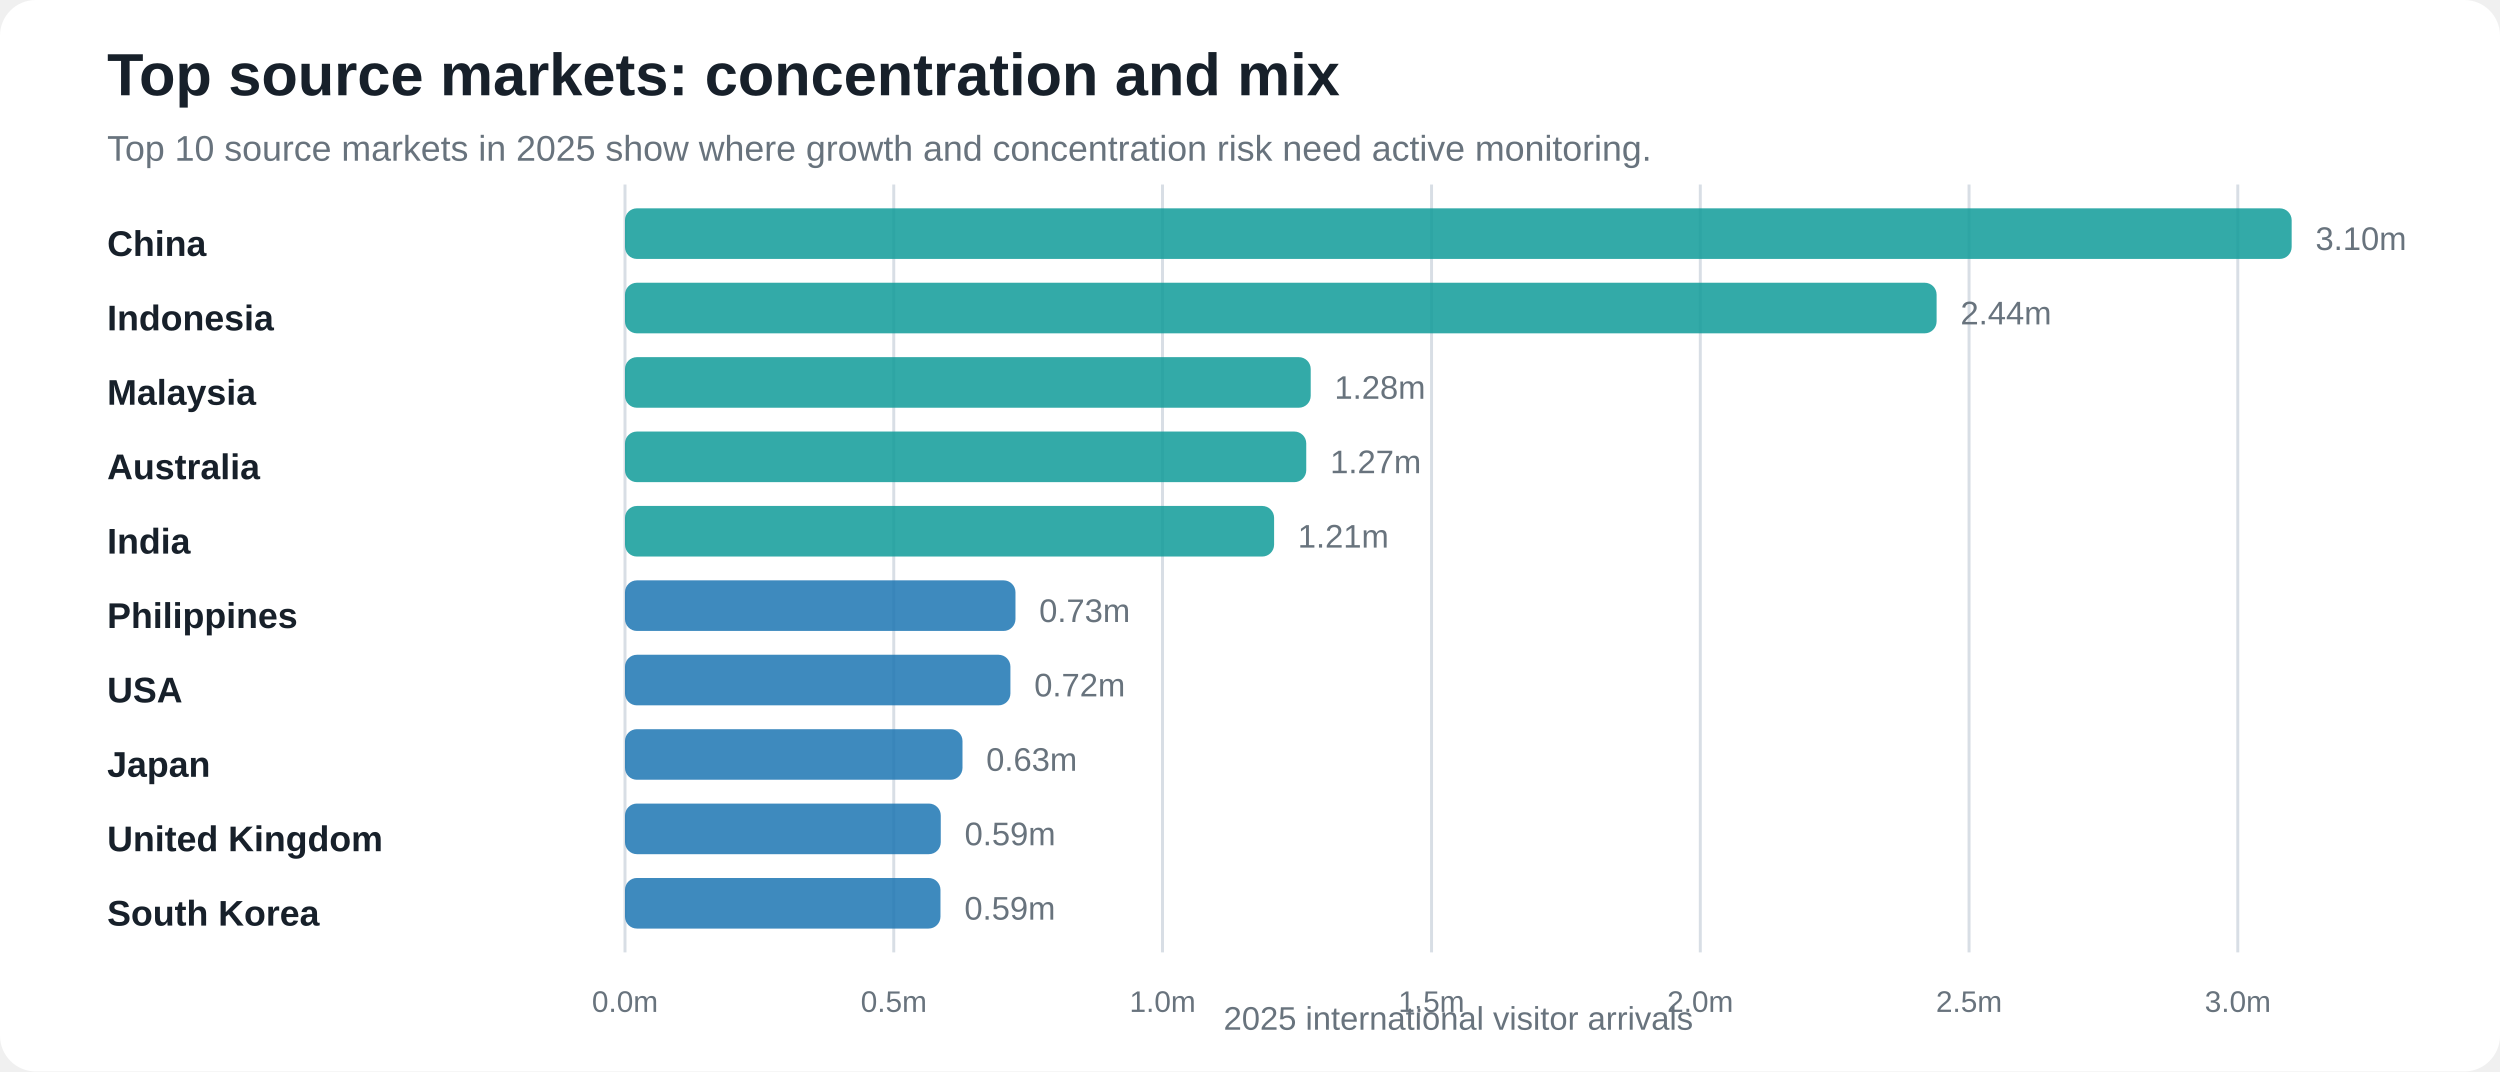
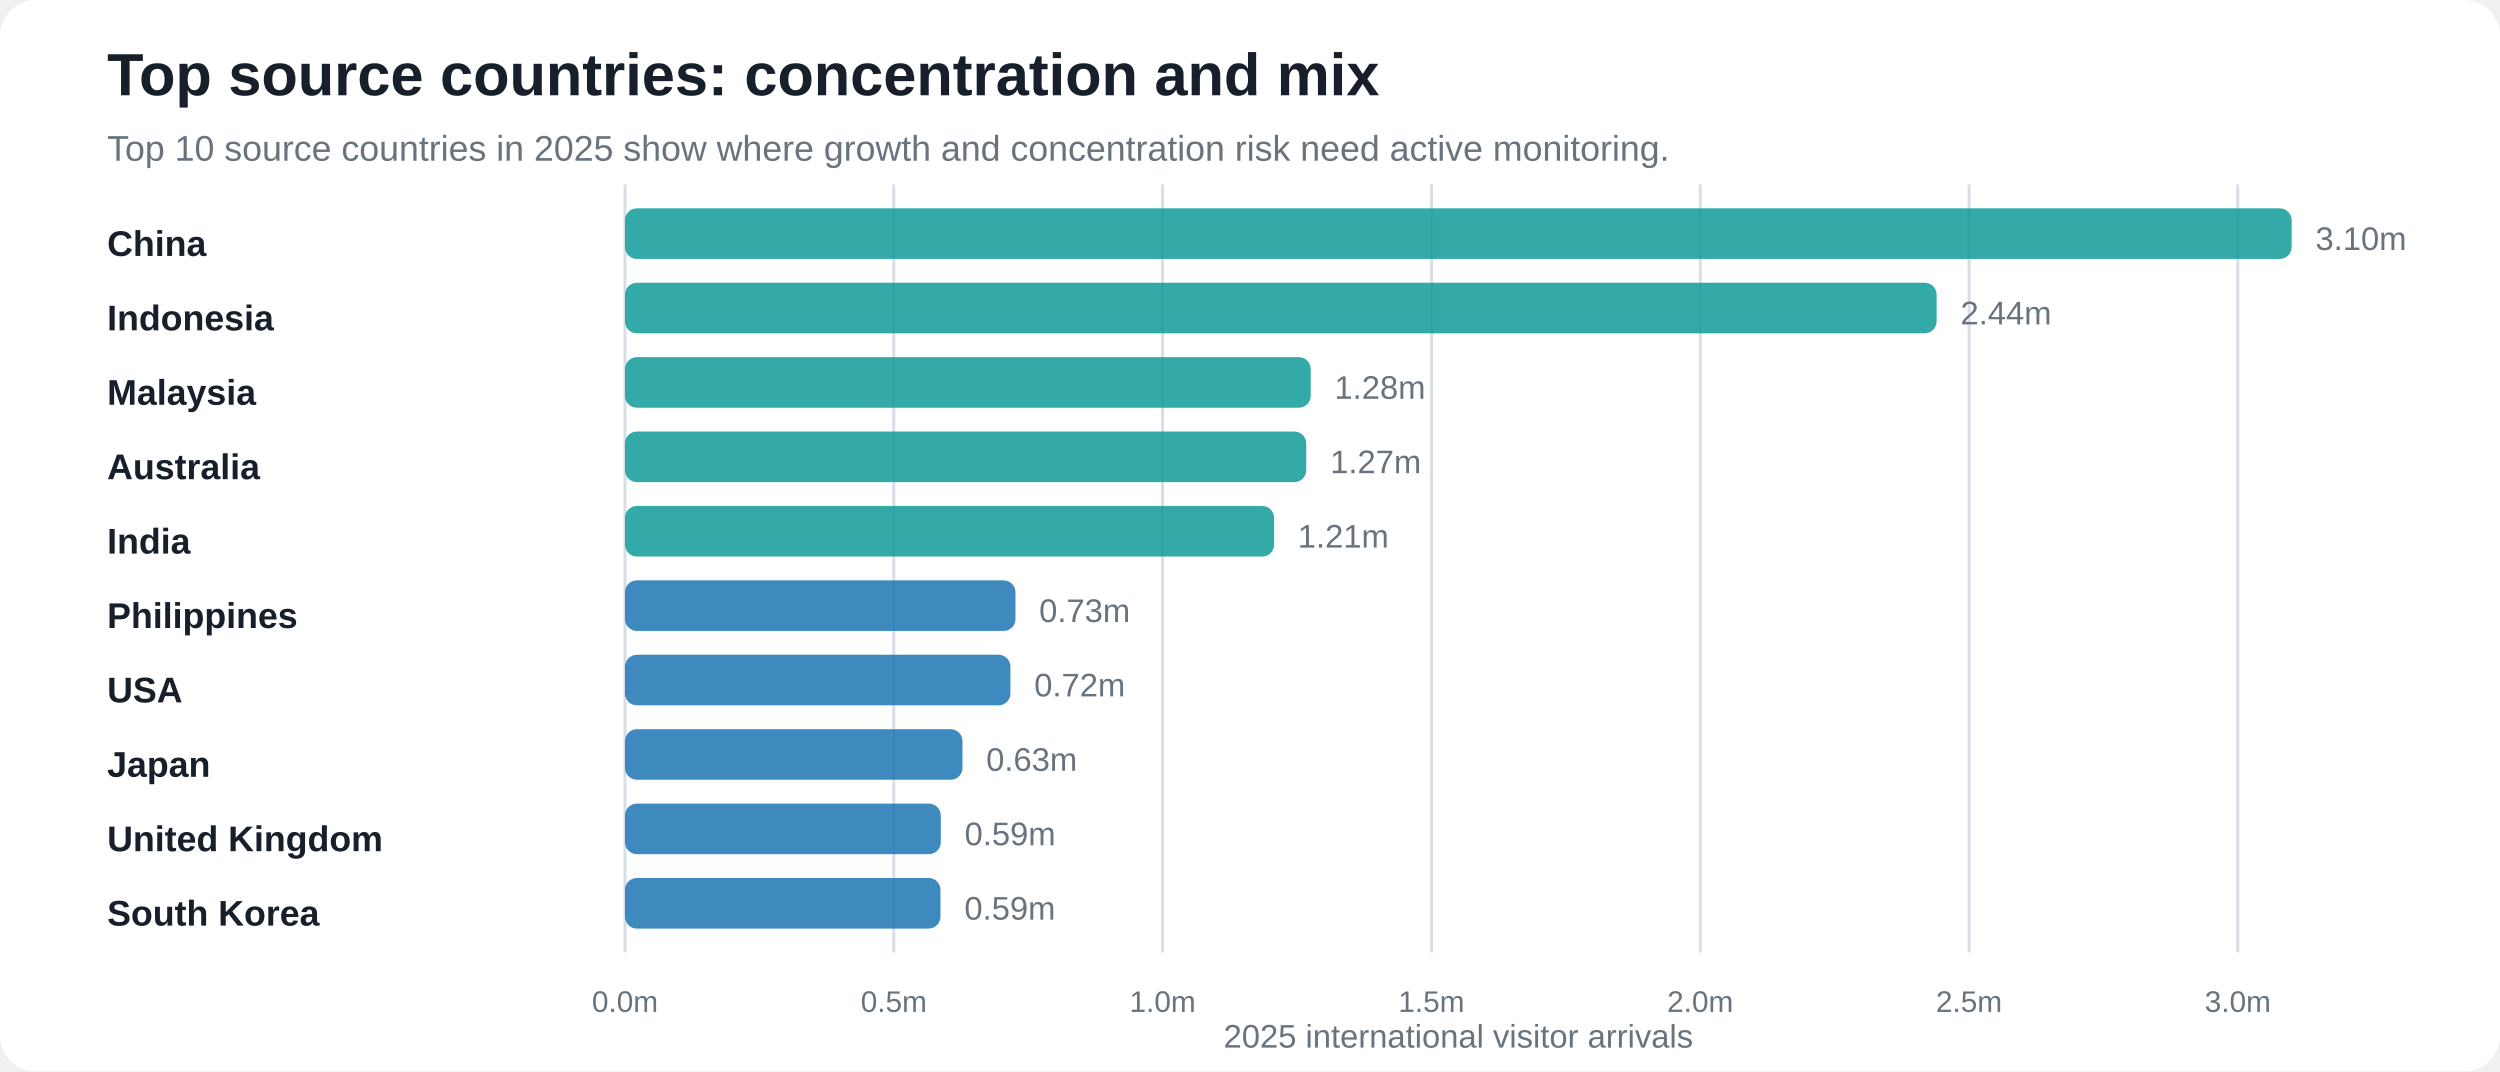
<svg xmlns="http://www.w3.org/2000/svg" viewBox="0 0 840 360" role="img">
  <rect width="840" height="360" rx="12" fill="#ffffff" />
-   <text x="36" y="32" font-family="Arial, sans-serif" font-size="20" font-weight="700" fill="#17202a" text-anchor="start">Top source markets: concentration and mix</text>
-   <text x="36" y="54" font-family="Arial, sans-serif" font-size="12" font-weight="400" fill="#68737d" text-anchor="start">Top 10 source markets in 2025 show where growth and concentration risk need active monitoring.</text>
+   <text x="36" y="32" font-family="Arial, sans-serif" font-size="20" font-weight="700" fill="#17202a" text-anchor="start">Top source countries: concentration and mix</text>
+   <text x="36" y="54" font-family="Arial, sans-serif" font-size="12" font-weight="400" fill="#68737d" text-anchor="start">Top 10 source countries in 2025 show where growth and concentration risk need active monitoring.</text>
  <line x1="210.0" y1="62" x2="210.0" y2="320" stroke="#d8dee5" stroke-width="1" />
  <text x="210.0" y="340" font-family="Arial, sans-serif" font-size="10" font-weight="400" fill="#68737d" text-anchor="middle">0.0m</text>
  <line x1="300.3" y1="62" x2="300.3" y2="320" stroke="#d8dee5" stroke-width="1" />
  <text x="300.318" y="340" font-family="Arial, sans-serif" font-size="10" font-weight="400" fill="#68737d" text-anchor="middle">0.5m</text>
  <line x1="390.6" y1="62" x2="390.6" y2="320" stroke="#d8dee5" stroke-width="1" />
  <text x="390.637" y="340" font-family="Arial, sans-serif" font-size="10" font-weight="400" fill="#68737d" text-anchor="middle">1.0m</text>
  <line x1="481.0" y1="62" x2="481.0" y2="320" stroke="#d8dee5" stroke-width="1" />
  <text x="480.955" y="340" font-family="Arial, sans-serif" font-size="10" font-weight="400" fill="#68737d" text-anchor="middle">1.5m</text>
  <line x1="571.3" y1="62" x2="571.3" y2="320" stroke="#d8dee5" stroke-width="1" />
  <text x="571.273" y="340" font-family="Arial, sans-serif" font-size="10" font-weight="400" fill="#68737d" text-anchor="middle">2.0m</text>
  <line x1="661.6" y1="62" x2="661.6" y2="320" stroke="#d8dee5" stroke-width="1" />
  <text x="661.592" y="340" font-family="Arial, sans-serif" font-size="10" font-weight="400" fill="#68737d" text-anchor="middle">2.5m</text>
  <line x1="751.9" y1="62" x2="751.9" y2="320" stroke="#d8dee5" stroke-width="1" />
  <text x="751.91" y="340" font-family="Arial, sans-serif" font-size="10" font-weight="400" fill="#68737d" text-anchor="middle">3.0m</text>
  <text x="36" y="86" font-family="Arial, sans-serif" font-size="12" font-weight="600" fill="#17202a" text-anchor="start">China</text>
  <rect x="210" y="70" width="560.0" height="17" rx="4" fill="#129c9a" opacity="0.86" />
  <text x="778.0" y="84" font-family="Arial, sans-serif" font-size="11" font-weight="400" fill="#68737d" text-anchor="start">3.10m</text>
  <text x="36" y="111" font-family="Arial, sans-serif" font-size="12" font-weight="600" fill="#17202a" text-anchor="start">Indonesia</text>
  <rect x="210" y="95" width="440.7" height="17" rx="4" fill="#129c9a" opacity="0.86" />
  <text x="658.723" y="109" font-family="Arial, sans-serif" font-size="11" font-weight="400" fill="#68737d" text-anchor="start">2.44m</text>
  <text x="36" y="136" font-family="Arial, sans-serif" font-size="12" font-weight="600" fill="#17202a" text-anchor="start">Malaysia</text>
  <rect x="210" y="120" width="230.4" height="17" rx="4" fill="#129c9a" opacity="0.86" />
  <text x="448.38" y="134" font-family="Arial, sans-serif" font-size="11" font-weight="400" fill="#68737d" text-anchor="start">1.28m</text>
  <text x="36" y="161" font-family="Arial, sans-serif" font-size="12" font-weight="600" fill="#17202a" text-anchor="start">Australia</text>
  <rect x="210" y="145" width="228.9" height="17" rx="4" fill="#129c9a" opacity="0.86" />
  <text x="446.944" y="159" font-family="Arial, sans-serif" font-size="11" font-weight="400" fill="#68737d" text-anchor="start">1.27m</text>
  <text x="36" y="186" font-family="Arial, sans-serif" font-size="12" font-weight="600" fill="#17202a" text-anchor="start">India</text>
  <rect x="210" y="170" width="218.1" height="17" rx="4" fill="#129c9a" opacity="0.86" />
  <text x="436.058" y="184" font-family="Arial, sans-serif" font-size="11" font-weight="400" fill="#68737d" text-anchor="start">1.21m</text>
  <text x="36" y="211" font-family="Arial, sans-serif" font-size="12" font-weight="600" fill="#17202a" text-anchor="start">Philippines</text>
  <rect x="210" y="195" width="131.2" height="17" rx="4" fill="#1f77b4" opacity="0.86" />
  <text x="349.154" y="209" font-family="Arial, sans-serif" font-size="11" font-weight="400" fill="#68737d" text-anchor="start">0.73m</text>
  <text x="36" y="236" font-family="Arial, sans-serif" font-size="12" font-weight="600" fill="#17202a" text-anchor="start">USA</text>
  <rect x="210" y="220" width="129.5" height="17" rx="4" fill="#1f77b4" opacity="0.86" />
  <text x="347.5" y="234" font-family="Arial, sans-serif" font-size="11" font-weight="400" fill="#68737d" text-anchor="start">0.72m</text>
  <text x="36" y="261" font-family="Arial, sans-serif" font-size="12" font-weight="600" fill="#17202a" text-anchor="start">Japan</text>
  <rect x="210" y="245" width="113.4" height="17" rx="4" fill="#1f77b4" opacity="0.86" />
  <text x="331.352" y="259" font-family="Arial, sans-serif" font-size="11" font-weight="400" fill="#68737d" text-anchor="start">0.63m</text>
  <text x="36" y="286" font-family="Arial, sans-serif" font-size="12" font-weight="600" fill="#17202a" text-anchor="start">United Kingdom</text>
  <rect x="210" y="270" width="106.1" height="17" rx="4" fill="#1f77b4" opacity="0.86" />
  <text x="324.098" y="284" font-family="Arial, sans-serif" font-size="11" font-weight="400" fill="#68737d" text-anchor="start">0.59m</text>
  <text x="36" y="311" font-family="Arial, sans-serif" font-size="12" font-weight="600" fill="#17202a" text-anchor="start">South Korea</text>
  <rect x="210" y="295" width="106.0" height="17" rx="4" fill="#1f77b4" opacity="0.86" />
  <text x="324.036" y="309" font-family="Arial, sans-serif" font-size="11" font-weight="400" fill="#68737d" text-anchor="start">0.59m</text>
-   <text x="490.0" y="346" font-family="Arial, sans-serif" font-size="11" font-weight="400" fill="#68737d" text-anchor="middle">2025 international visitor arrivals</text>
+   <text x="490.0" y="352" font-family="Arial, sans-serif" font-size="11" font-weight="400" fill="#68737d" text-anchor="middle">2025 international visitor arrivals</text>
</svg>
